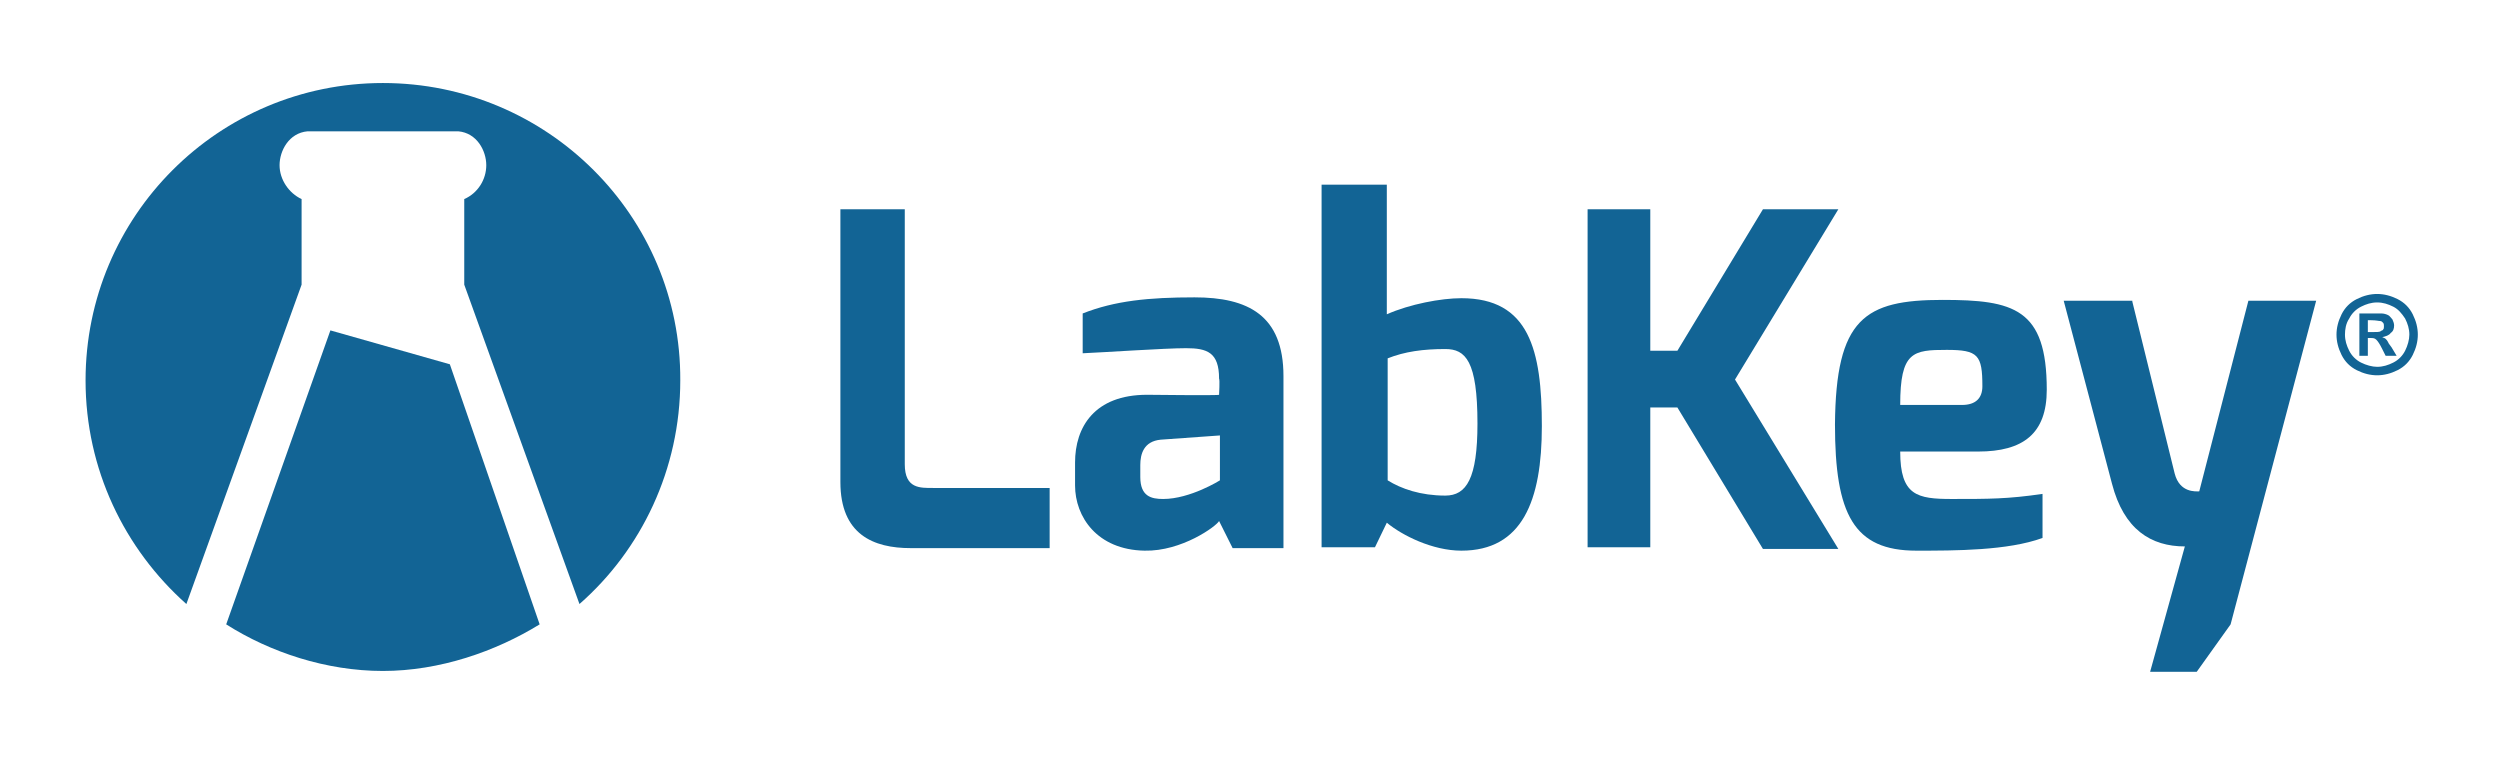
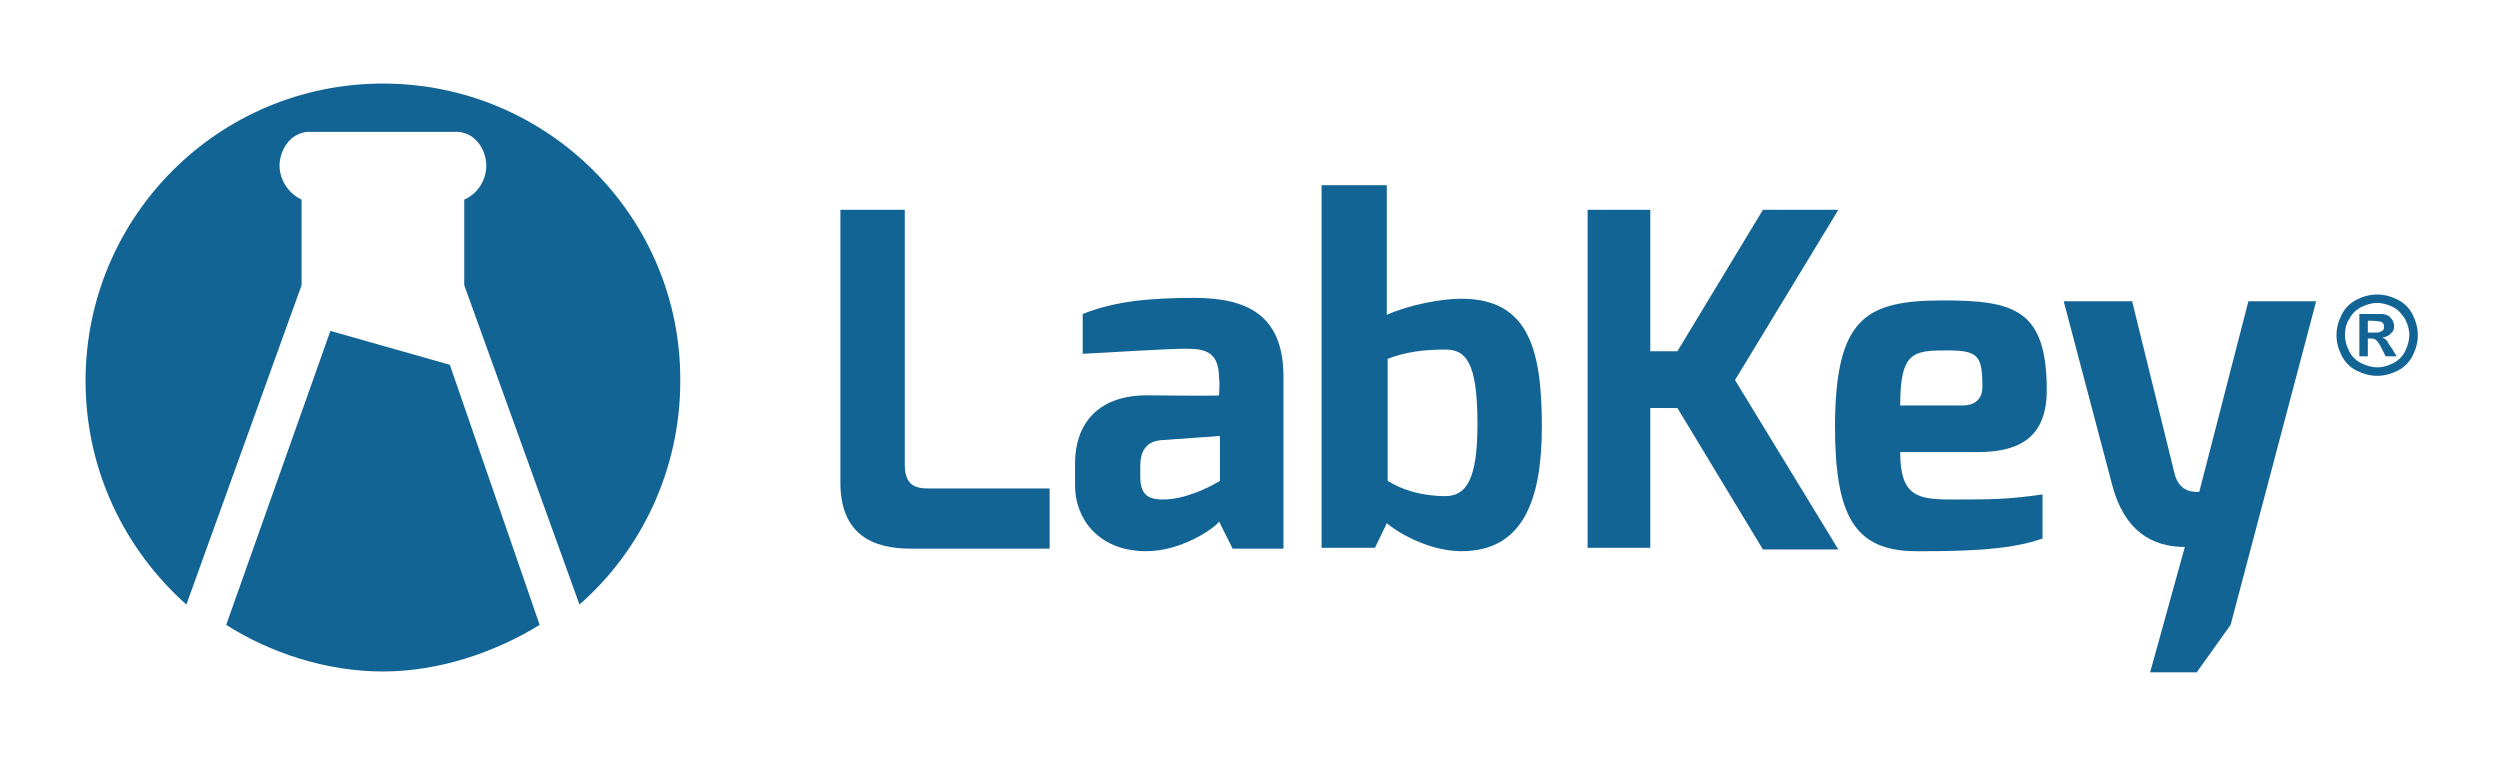
- <svg xmlns="http://www.w3.org/2000/svg" version="1.1" id="Layer_1" x="0px" y="0px" viewBox="0 0 295.1 89.3" style="enable-background:new 0 0 295.1 89.3;" xml:space="preserve">
+ <svg xmlns="http://www.w3.org/2000/svg" version="1.1" id="Layer_1" x="0px" y="0px" width="99px" height="30px" viewBox="0 0 295.1 89.3" style="enable-background:new 0 0 295.1 89.3;" xml:space="preserve">
  <style type="text/css">
	.st0{fill:#126495;}
	.st1{fill:#3194D1;}
</style>
  <g>
    <g>
      <path class="st0" d="M99.1,24.7h7.7v30.1c0,2.9,1.8,2.8,3.4,2.8h13.7v7.1h-16.4c-4.4,0-8.3-1.6-8.3-7.8V24.7z" />
      <path class="st0" d="M126.9,54.6c0-4.2,2.3-8,8.5-8c0,0,8.5,0.1,8.5,0c0,0,0.1-1.8,0-1.9c0-3.1-1.4-3.6-3.9-3.6    c-2.5,0-9.8,0.5-12.2,0.6V37c3.8-1.5,7.8-1.9,13.2-1.9c6.3,0,10.5,2.1,10.5,9.3v20.3h-6l-1.6-3.2c-0.3,0.6-4.4,3.6-8.8,3.5    c-5.6-0.1-8.2-4-8.2-7.7V54.6z M137.3,58.9c3.2,0,6.7-2.2,6.7-2.2v-5.3l-7,0.5c-2,0.2-2.4,1.7-2.4,3v1.4    C134.6,58.6,135.9,58.9,137.3,58.9z" />
      <path class="st0" d="M156.1,21.8h7.6v15.3c2.7-1.2,6.4-1.9,8.8-1.9c8,0,9.5,6.1,9.5,15.1c0,8.8-2.3,14.7-9.5,14.7    c-3.4,0-7-1.8-8.8-3.3l-1.4,2.9h-6.3V21.8z M170.6,58.5c2.5,0,3.8-2,3.8-8.5c0-7.4-1.4-8.8-3.8-8.8c-2.6,0-4.8,0.3-6.8,1.1v14.4    C165.4,57.7,167.7,58.5,170.6,58.5z" />
      <path class="st0" d="M187.4,24.7h7.4v16.7h3.2l10.1-16.7h8.9l-12.2,20.1l12.2,20h-8.9L198,48.1h-3.2v16.5h-7.4V24.7z" />
      <path class="st0" d="M229.3,35.4c8.4,0,12.3,1,12.3,10.6c0,5.2-2.8,7.3-8.1,7.3h-9.2c0,5.2,2,5.6,6.1,5.6c4.4,0,6.6,0,10.7-0.6    v5.2C237,65,230.8,65,226.2,65c-7.4,0-9.6-4.3-9.6-14.9C216.7,37.6,220.1,35.4,229.3,35.4z M231.6,47.8c1.6,0,2.4-0.8,2.4-2.2    c0-3.7-0.5-4.3-4.2-4.3c-4,0-5.5,0.2-5.5,6.5H231.6z" />
      <path class="st0" d="M251.7,35.6l5,20.3c0.6,2.3,2.5,2.1,2.9,2.1l5.8-22.5h8l-10.1,38.2l-4,5.6h-5.5l4.1-14.8c-4,0-7.2-2-8.6-7.4    l-5.7-21.6H251.7z" />
    </g>
  </g>
  <g>
    <path class="st0" d="M45.2,9.8c-19.4,0-35.1,15.7-35.1,35.1c0,10.5,4.6,19.9,11.9,26.4l13.6-37.7V23.5c-1.5-0.7-2.6-2.3-2.6-4   s1.1-3.8,3.3-4l8.9,0l8.9,0c2.2,0.2,3.3,2.3,3.3,4s-1,3.3-2.6,4v10.1l13.6,37.7c7.3-6.4,11.9-15.9,11.9-26.4   C80.4,25.5,64.6,9.8,45.2,9.8z" />
    <path class="st0" d="M39,39L26.7,73.7c5.2,3.3,11.8,5.5,18.5,5.5s13.3-2.3,18.5-5.5L53.1,43L39,39z" />
  </g>
  <g>
    <path class="st0" d="M280.6,34.7c0.8,0,1.6,0.2,2.4,0.6c0.8,0.4,1.4,1,1.8,1.8c0.4,0.8,0.6,1.6,0.6,2.4c0,0.8-0.2,1.6-0.6,2.4   c-0.4,0.8-1,1.4-1.8,1.8c-0.8,0.4-1.6,0.6-2.4,0.6c-0.8,0-1.6-0.2-2.4-0.6c-0.8-0.4-1.4-1-1.8-1.8c-0.4-0.8-0.6-1.6-0.6-2.4   c0-0.8,0.2-1.6,0.6-2.4c0.4-0.8,1-1.4,1.8-1.8C279,34.9,279.8,34.7,280.6,34.7z M280.6,35.7c-0.7,0-1.3,0.2-1.9,0.5   c-0.6,0.3-1.1,0.8-1.4,1.4c-0.4,0.6-0.5,1.3-0.5,1.9c0,0.7,0.2,1.3,0.5,1.9c0.3,0.6,0.8,1.1,1.4,1.4c0.6,0.3,1.3,0.5,1.9,0.5   c0.7,0,1.3-0.2,1.9-0.5c0.6-0.3,1.1-0.8,1.4-1.4c0.3-0.6,0.5-1.3,0.5-1.9c0-0.7-0.2-1.3-0.5-1.9c-0.4-0.6-0.8-1.1-1.4-1.4   C281.9,35.9,281.3,35.7,280.6,35.7z M278.5,42.1V37h1c1,0,1.5,0,1.6,0c0.3,0,0.6,0.1,0.8,0.2c0.2,0.1,0.3,0.3,0.5,0.5   c0.1,0.2,0.2,0.5,0.2,0.7c0,0.4-0.1,0.7-0.4,0.9c-0.2,0.3-0.6,0.4-1,0.5c0.2,0.1,0.3,0.1,0.4,0.2c0.1,0.1,0.2,0.2,0.3,0.4   c0,0.1,0.2,0.3,0.4,0.6l0.6,1h-1.3l-0.4-0.8c-0.3-0.6-0.5-0.9-0.7-1.1s-0.4-0.2-0.7-0.2h-0.3v2.1H278.5z M279.5,39.2h0.4   c0.6,0,1,0,1.1-0.1s0.3-0.1,0.3-0.2c0.1-0.1,0.1-0.2,0.1-0.4c0-0.1,0-0.3-0.1-0.4c-0.1-0.1-0.2-0.2-0.3-0.2c-0.2,0-0.5-0.1-1.1-0.1   h-0.4V39.2z" />
  </g>
</svg>
